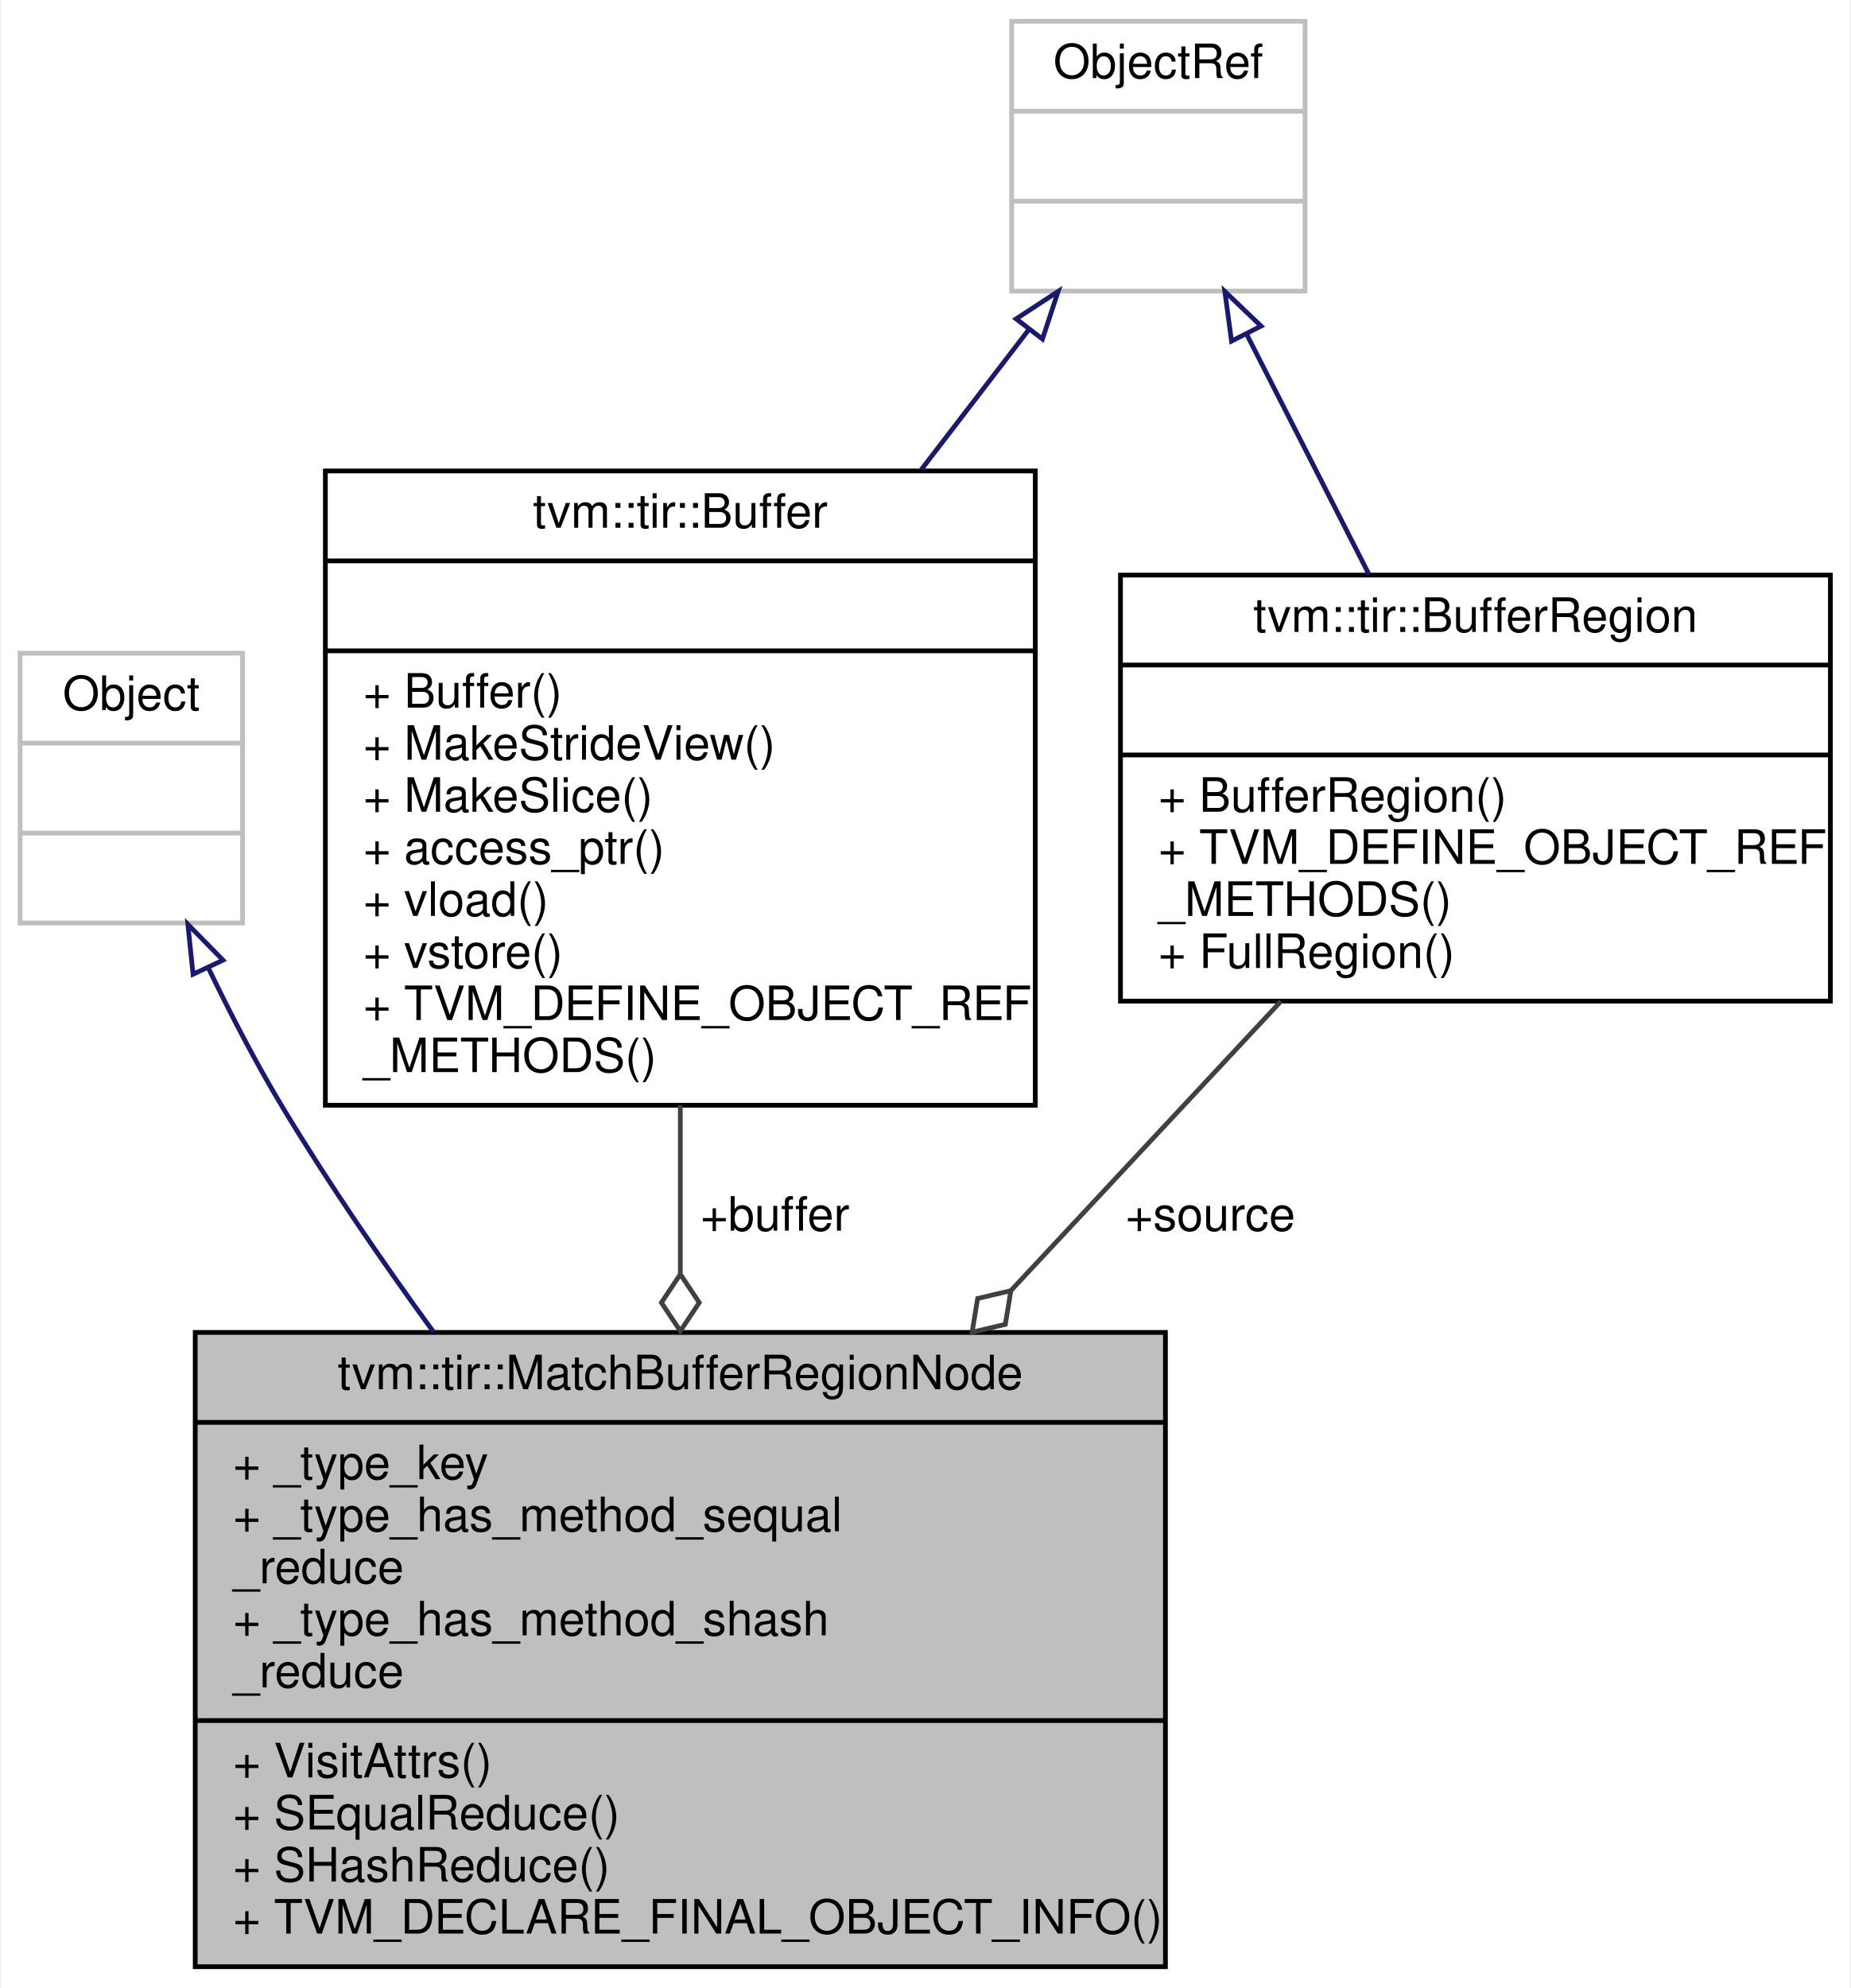
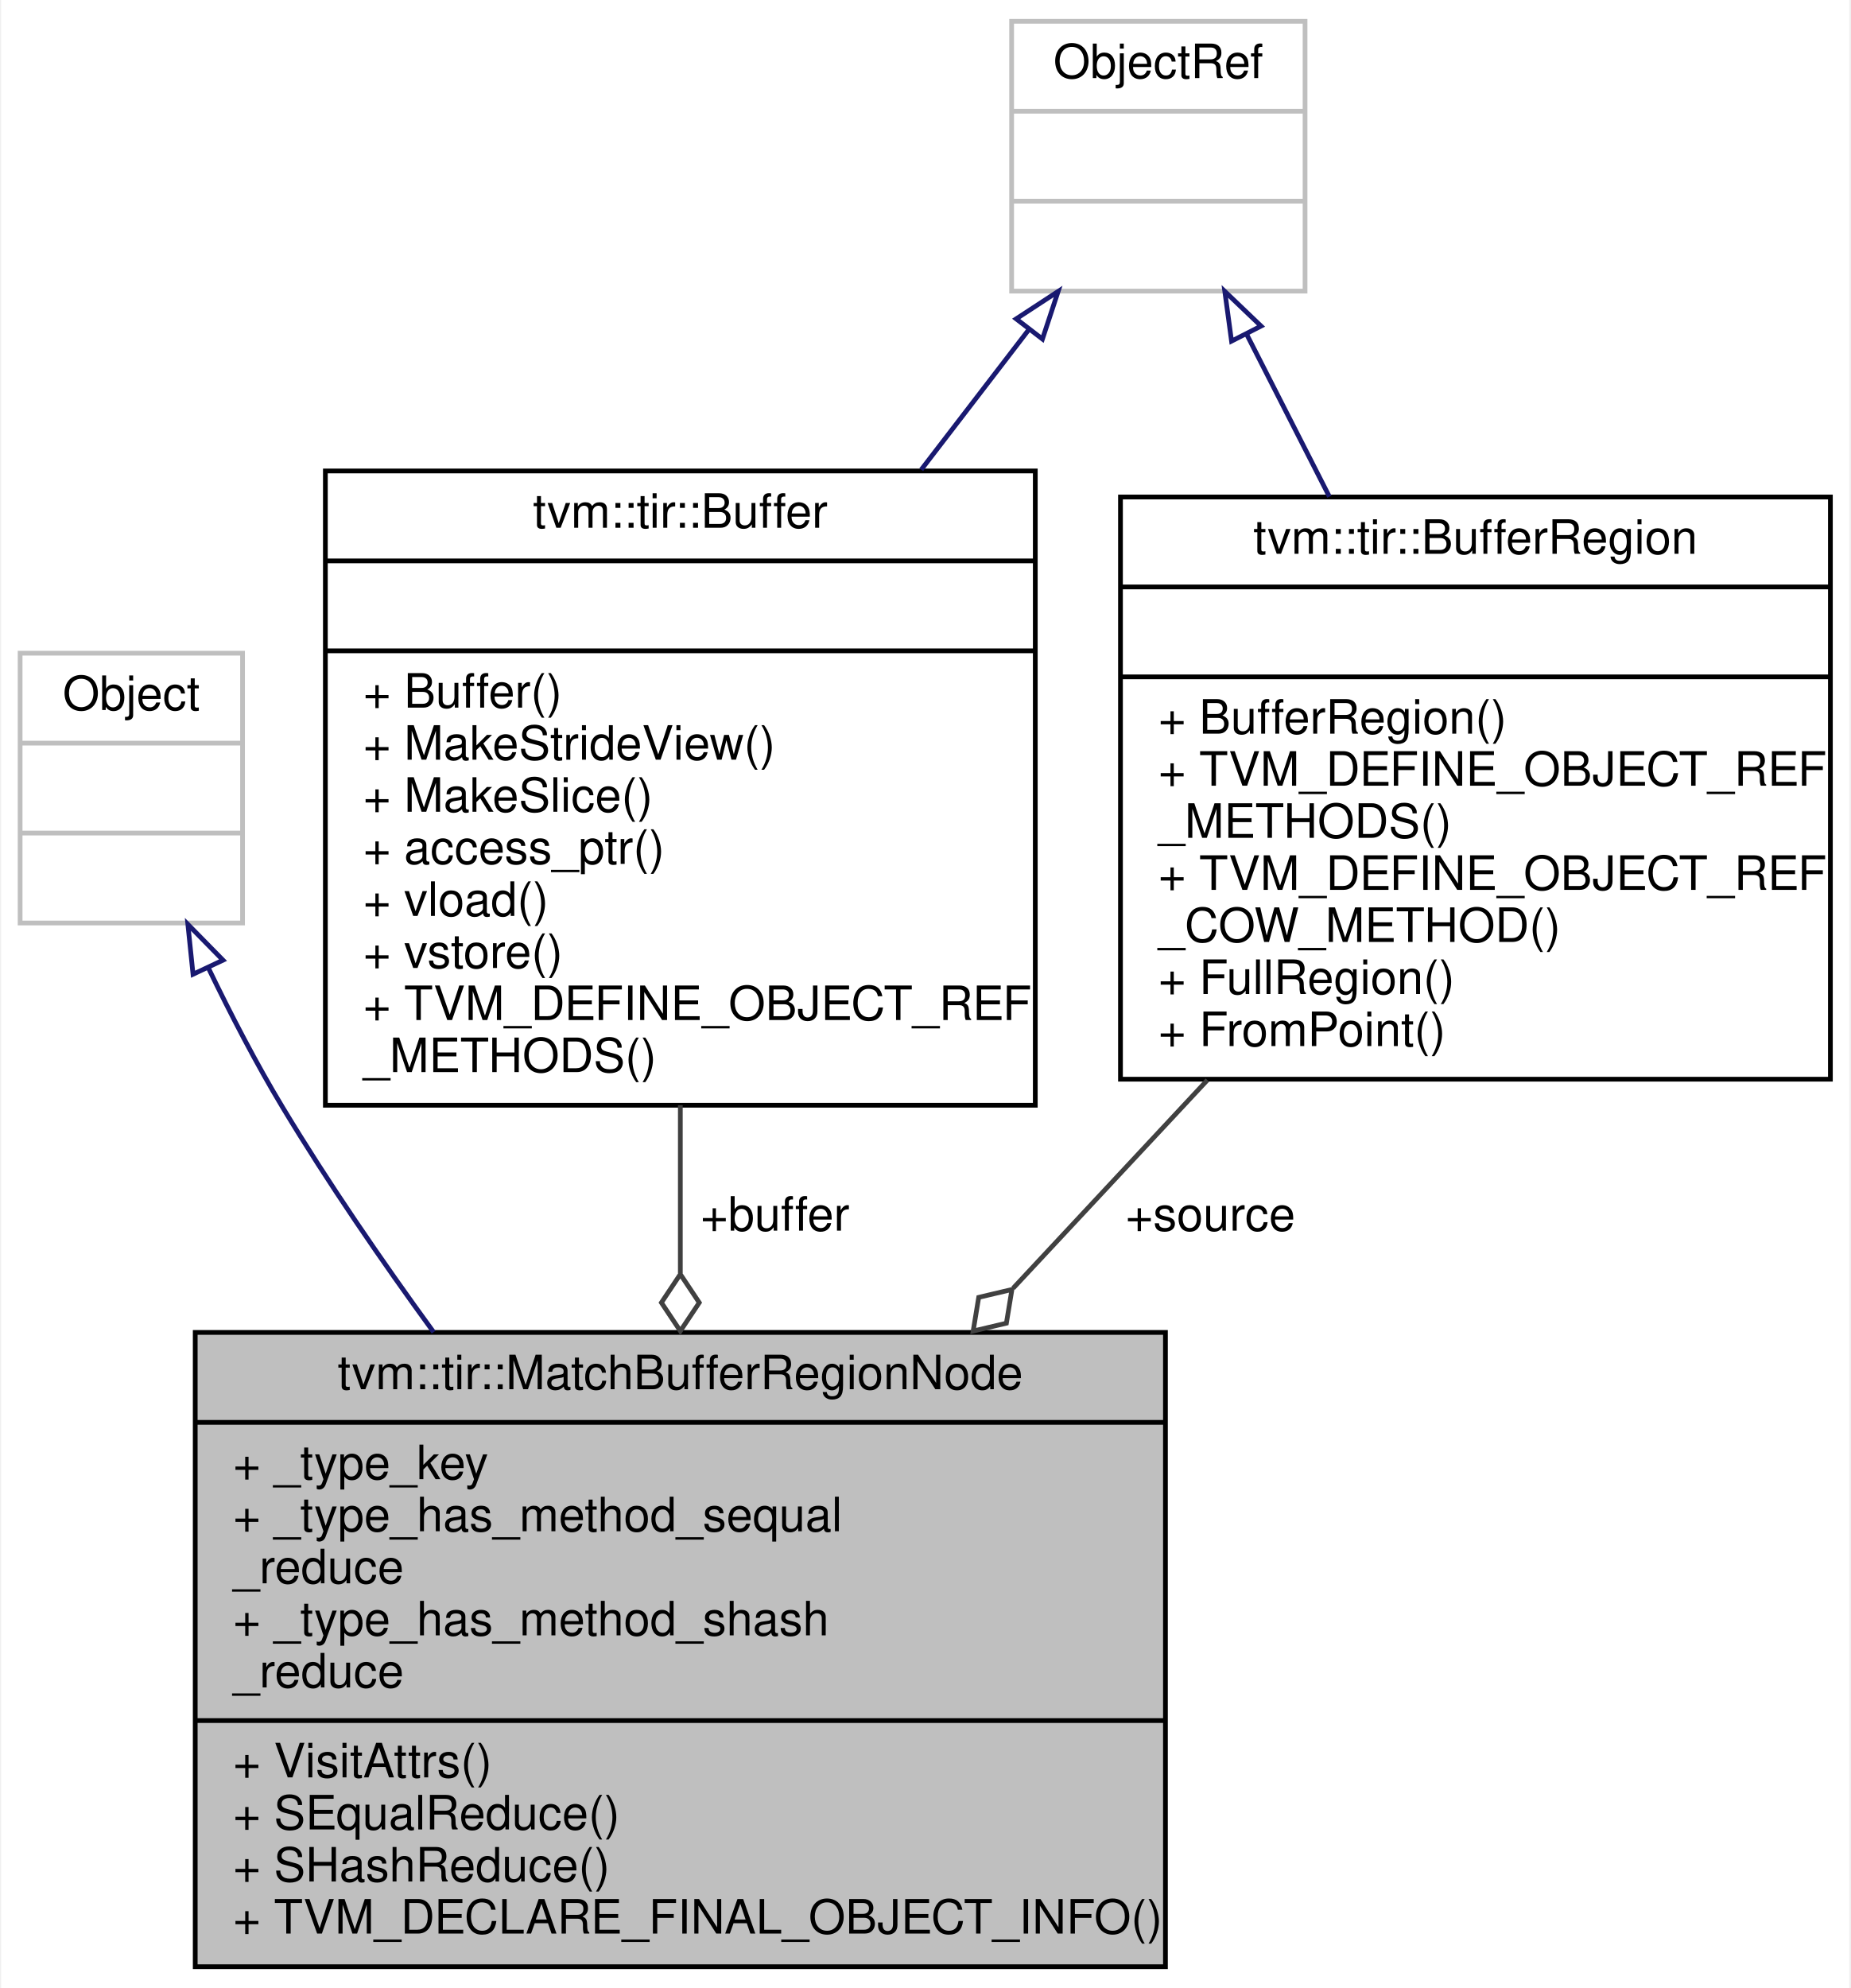
<svg xmlns="http://www.w3.org/2000/svg" xmlns:xlink="http://www.w3.org/1999/xlink" width="391pt" height="420pt" viewBox="0.00 0.00 390.50 420.00">
  <g id="graph0" class="graph" transform="scale(1 1) rotate(0) translate(4 416)">
    <polygon fill="white" stroke="none" points="-4,4 -4,-416 386.5,-416 386.5,4 -4,4" />
    <g id="node1" class="node">
      <polygon fill="#bfbfbf" stroke="black" points="37,-0.5 37,-134.5 242,-134.5 242,-0.5 37,-0.5" />
      <text text-anchor="middle" x="139.5" y="-122.5" font-family="Helvetica,sans-Serif" font-size="10.00">tvm::tir::MatchBufferRegionNode</text>
      <polyline fill="none" stroke="black" points="37,-115.5 242,-115.5 " />
      <text text-anchor="start" x="45" y="-103.5" font-family="Helvetica,sans-Serif" font-size="10.00">+ _type_key</text>
      <text text-anchor="start" x="45" y="-92.5" font-family="Helvetica,sans-Serif" font-size="10.00">+ _type_has_method_sequal</text>
      <text text-anchor="start" x="45" y="-81.5" font-family="Helvetica,sans-Serif" font-size="10.00">_reduce</text>
      <text text-anchor="start" x="45" y="-70.5" font-family="Helvetica,sans-Serif" font-size="10.00">+ _type_has_method_shash</text>
      <text text-anchor="start" x="45" y="-59.5" font-family="Helvetica,sans-Serif" font-size="10.00">_reduce</text>
      <polyline fill="none" stroke="black" points="37,-52.5 242,-52.5 " />
      <text text-anchor="start" x="45" y="-40.5" font-family="Helvetica,sans-Serif" font-size="10.00">+ VisitAttrs()</text>
      <text text-anchor="start" x="45" y="-29.5" font-family="Helvetica,sans-Serif" font-size="10.00">+ SEqualReduce()</text>
      <text text-anchor="start" x="45" y="-18.5" font-family="Helvetica,sans-Serif" font-size="10.00">+ SHashReduce()</text>
      <text text-anchor="start" x="45" y="-7.5" font-family="Helvetica,sans-Serif" font-size="10.00">+ TVM_DECLARE_FINAL_OBJECT_INFO()</text>
    </g>
    <g id="node2" class="node">
      <polygon fill="white" stroke="#bfbfbf" points="0,-221 0,-278 47,-278 47,-221 0,-221" />
      <text text-anchor="middle" x="23.5" y="-266" font-family="Helvetica,sans-Serif" font-size="10.00">Object</text>
      <polyline fill="none" stroke="#bfbfbf" points="0,-259 47,-259 " />
      <text text-anchor="middle" x="23.5" y="-247" font-family="Helvetica,sans-Serif" font-size="10.00"> </text>
      <polyline fill="none" stroke="#bfbfbf" points="0,-240 47,-240 " />
      <text text-anchor="middle" x="23.5" y="-228" font-family="Helvetica,sans-Serif" font-size="10.00"> </text>
    </g>
    <g id="edge1" class="edge">
      <path fill="none" stroke="midnightblue" d="M39.75,-211.564C44.473,-201.758 49.883,-191.311 55.5,-182 65.06,-166.152 76.288,-149.78 87.368,-134.571" />
      <polygon fill="none" stroke="midnightblue" points="36.537,-210.172 35.449,-220.711 42.871,-213.151 36.537,-210.172" />
    </g>
    <g id="node3" class="node">
      <g id="a_node3">
        <a xlink:href="classtvm_1_1tir_1_1Buffer.html" target="_top" xlink:title="Buffer is a symbolic n-darray structure. It is a composition of primitive symbolic types...">
          <polygon fill="white" stroke="black" points="64.5,-182.5 64.5,-316.5 214.5,-316.5 214.5,-182.5 64.5,-182.5" />
          <text text-anchor="middle" x="139.5" y="-304.5" font-family="Helvetica,sans-Serif" font-size="10.00">tvm::tir::Buffer</text>
          <polyline fill="none" stroke="black" points="64.5,-297.5 214.5,-297.5 " />
          <text text-anchor="middle" x="139.5" y="-285.5" font-family="Helvetica,sans-Serif" font-size="10.00"> </text>
          <polyline fill="none" stroke="black" points="64.5,-278.5 214.5,-278.5 " />
          <text text-anchor="start" x="72.5" y="-266.5" font-family="Helvetica,sans-Serif" font-size="10.00">+ Buffer()</text>
          <text text-anchor="start" x="72.5" y="-255.5" font-family="Helvetica,sans-Serif" font-size="10.00">+ MakeStrideView()</text>
          <text text-anchor="start" x="72.5" y="-244.5" font-family="Helvetica,sans-Serif" font-size="10.00">+ MakeSlice()</text>
          <text text-anchor="start" x="72.5" y="-233.5" font-family="Helvetica,sans-Serif" font-size="10.00">+ access_ptr()</text>
          <text text-anchor="start" x="72.5" y="-222.5" font-family="Helvetica,sans-Serif" font-size="10.00">+ vload()</text>
          <text text-anchor="start" x="72.5" y="-211.5" font-family="Helvetica,sans-Serif" font-size="10.00">+ vstore()</text>
          <text text-anchor="start" x="72.5" y="-200.5" font-family="Helvetica,sans-Serif" font-size="10.00">+ TVM_DEFINE_OBJECT_REF</text>
          <text text-anchor="start" x="72.5" y="-189.5" font-family="Helvetica,sans-Serif" font-size="10.00">_METHODS()</text>
        </a>
      </g>
    </g>
    <g id="edge2" class="edge">
      <path fill="none" stroke="#404040" d="M139.5,-182.497C139.5,-170.954 139.5,-158.844 139.5,-147.003" />
      <polygon fill="none" stroke="#404040" points="139.5,-146.796 135.5,-140.796 139.5,-134.796 143.5,-140.796 139.5,-146.796" />
      <text text-anchor="middle" x="159.5" y="-156" font-family="Helvetica,sans-Serif" font-size="10.00"> +buffer</text>
    </g>
    <g id="node4" class="node">
      <polygon fill="white" stroke="#bfbfbf" points="209.5,-354.5 209.5,-411.5 271.5,-411.5 271.5,-354.5 209.5,-354.5" />
      <text text-anchor="middle" x="240.5" y="-399.5" font-family="Helvetica,sans-Serif" font-size="10.00">ObjectRef</text>
      <polyline fill="none" stroke="#bfbfbf" points="209.5,-392.5 271.5,-392.5 " />
      <text text-anchor="middle" x="240.5" y="-380.5" font-family="Helvetica,sans-Serif" font-size="10.00"> </text>
      <polyline fill="none" stroke="#bfbfbf" points="209.5,-373.5 271.5,-373.5 " />
      <text text-anchor="middle" x="240.5" y="-361.5" font-family="Helvetica,sans-Serif" font-size="10.00"> </text>
    </g>
    <g id="edge3" class="edge">
      <path fill="none" stroke="midnightblue" d="M213.09,-346.313C206.041,-337.135 198.227,-326.962 190.4,-316.771" />
      <polygon fill="none" stroke="midnightblue" points="210.46,-348.635 219.327,-354.433 216.012,-344.371 210.46,-348.635" />
    </g>
    <g id="node5" class="node">
      <g id="a_node5">
        <a xlink:href="classtvm_1_1tir_1_1BufferRegion.html" target="_top" xlink:title="Managed reference to BufferRegionNode. ">
-           <polygon fill="white" stroke="black" points="232.5,-204.5 232.5,-294.5 382.5,-294.5 382.5,-204.5 232.5,-204.5" />
-           <text text-anchor="middle" x="307.5" y="-282.5" font-family="Helvetica,sans-Serif" font-size="10.00">tvm::tir::BufferRegion</text>
-           <polyline fill="none" stroke="black" points="232.5,-275.5 382.5,-275.5 " />
-           <text text-anchor="middle" x="307.5" y="-263.5" font-family="Helvetica,sans-Serif" font-size="10.00"> </text>
-           <polyline fill="none" stroke="black" points="232.5,-256.5 382.5,-256.5 " />
-           <text text-anchor="start" x="240.5" y="-244.5" font-family="Helvetica,sans-Serif" font-size="10.00">+ BufferRegion()</text>
-           <text text-anchor="start" x="240.5" y="-233.5" font-family="Helvetica,sans-Serif" font-size="10.00">+ TVM_DEFINE_OBJECT_REF</text>
-           <text text-anchor="start" x="240.5" y="-222.5" font-family="Helvetica,sans-Serif" font-size="10.00">_METHODS()</text>
-           <text text-anchor="start" x="240.5" y="-211.5" font-family="Helvetica,sans-Serif" font-size="10.00">+ FullRegion()</text>
+           <polygon fill="white" stroke="black" points="232.5,-188 232.5,-311 382.5,-311 382.5,-188 232.5,-188" />
+           <text text-anchor="middle" x="307.5" y="-299" font-family="Helvetica,sans-Serif" font-size="10.00">tvm::tir::BufferRegion</text>
+           <polyline fill="none" stroke="black" points="232.5,-292 382.5,-292 " />
+           <text text-anchor="middle" x="307.5" y="-280" font-family="Helvetica,sans-Serif" font-size="10.00"> </text>
+           <polyline fill="none" stroke="black" points="232.5,-273 382.5,-273 " />
+           <text text-anchor="start" x="240.5" y="-261" font-family="Helvetica,sans-Serif" font-size="10.00">+ BufferRegion()</text>
+           <text text-anchor="start" x="240.5" y="-250" font-family="Helvetica,sans-Serif" font-size="10.00">+ TVM_DEFINE_OBJECT_REF</text>
+           <text text-anchor="start" x="240.5" y="-239" font-family="Helvetica,sans-Serif" font-size="10.00">_METHODS()</text>
+           <text text-anchor="start" x="240.5" y="-228" font-family="Helvetica,sans-Serif" font-size="10.00">+ TVM_DEFINE_OBJECT_REF</text>
+           <text text-anchor="start" x="240.5" y="-217" font-family="Helvetica,sans-Serif" font-size="10.00">_COW_METHOD()</text>
+           <text text-anchor="start" x="240.5" y="-206" font-family="Helvetica,sans-Serif" font-size="10.00">+ FullRegion()</text>
+           <text text-anchor="start" x="240.5" y="-195" font-family="Helvetica,sans-Serif" font-size="10.00">+ FromPoint()</text>
        </a>
      </g>
    </g>
    <g id="edge5" class="edge">
-       <path fill="none" stroke="midnightblue" d="M259.093,-345.508C267.131,-329.732 276.607,-311.132 285.035,-294.592" />
+       <path fill="none" stroke="midnightblue" d="M259.134,-345.427C264.57,-334.758 270.66,-322.805 276.638,-311.072" />
      <polygon fill="none" stroke="midnightblue" points="255.967,-343.934 254.545,-354.433 262.204,-347.112 255.967,-343.934" />
    </g>
    <g id="edge4" class="edge">
-       <path fill="none" stroke="#404040" d="M266.403,-204.467C249.233,-186.071 228.794,-164.172 209.39,-143.382" />
-       <polygon fill="none" stroke="#404040" points="209.337,-143.326 202.319,-141.669 201.15,-134.553 208.168,-136.21 209.337,-143.326" />
+       <path fill="none" stroke="#404040" d="M250.857,-187.811C237.683,-173.696 223.501,-158.502 209.818,-143.84" />
+       <polygon fill="none" stroke="#404040" points="209.563,-143.568 202.545,-141.911 201.375,-134.795 208.393,-136.452 209.563,-143.568" />
      <text text-anchor="middle" x="251.5" y="-156" font-family="Helvetica,sans-Serif" font-size="10.00"> +source</text>
    </g>
  </g>
</svg>
